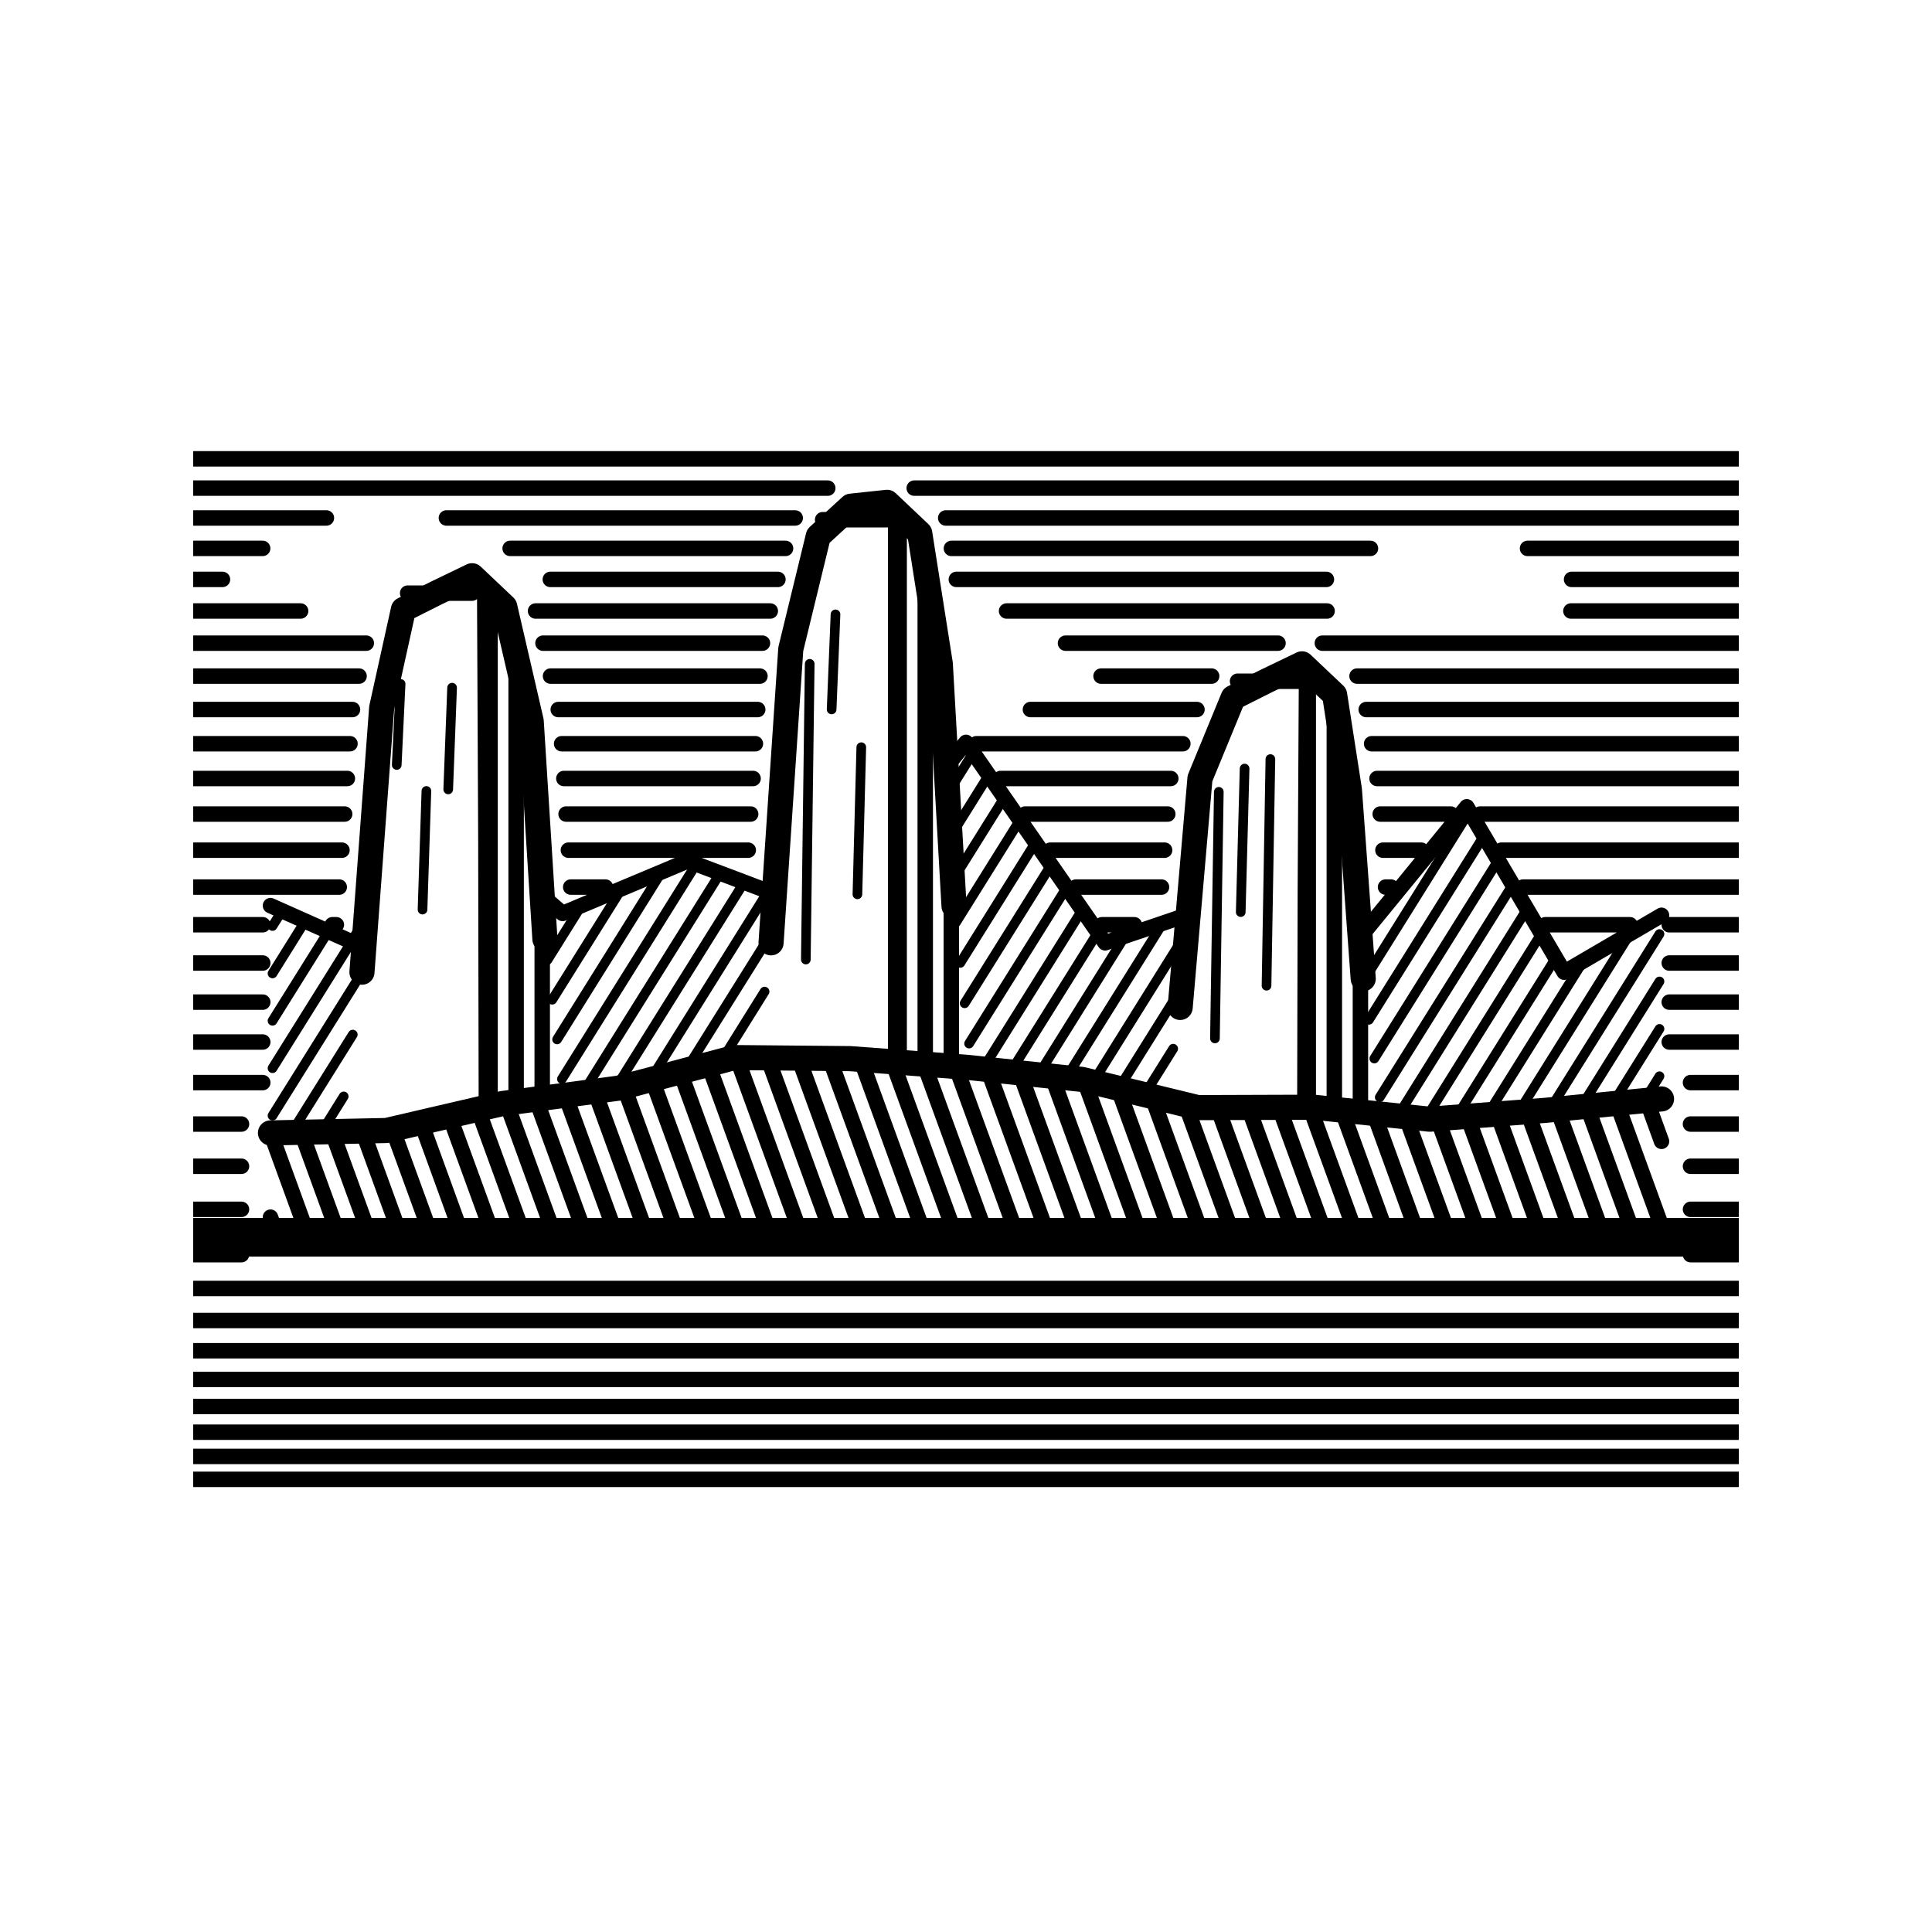
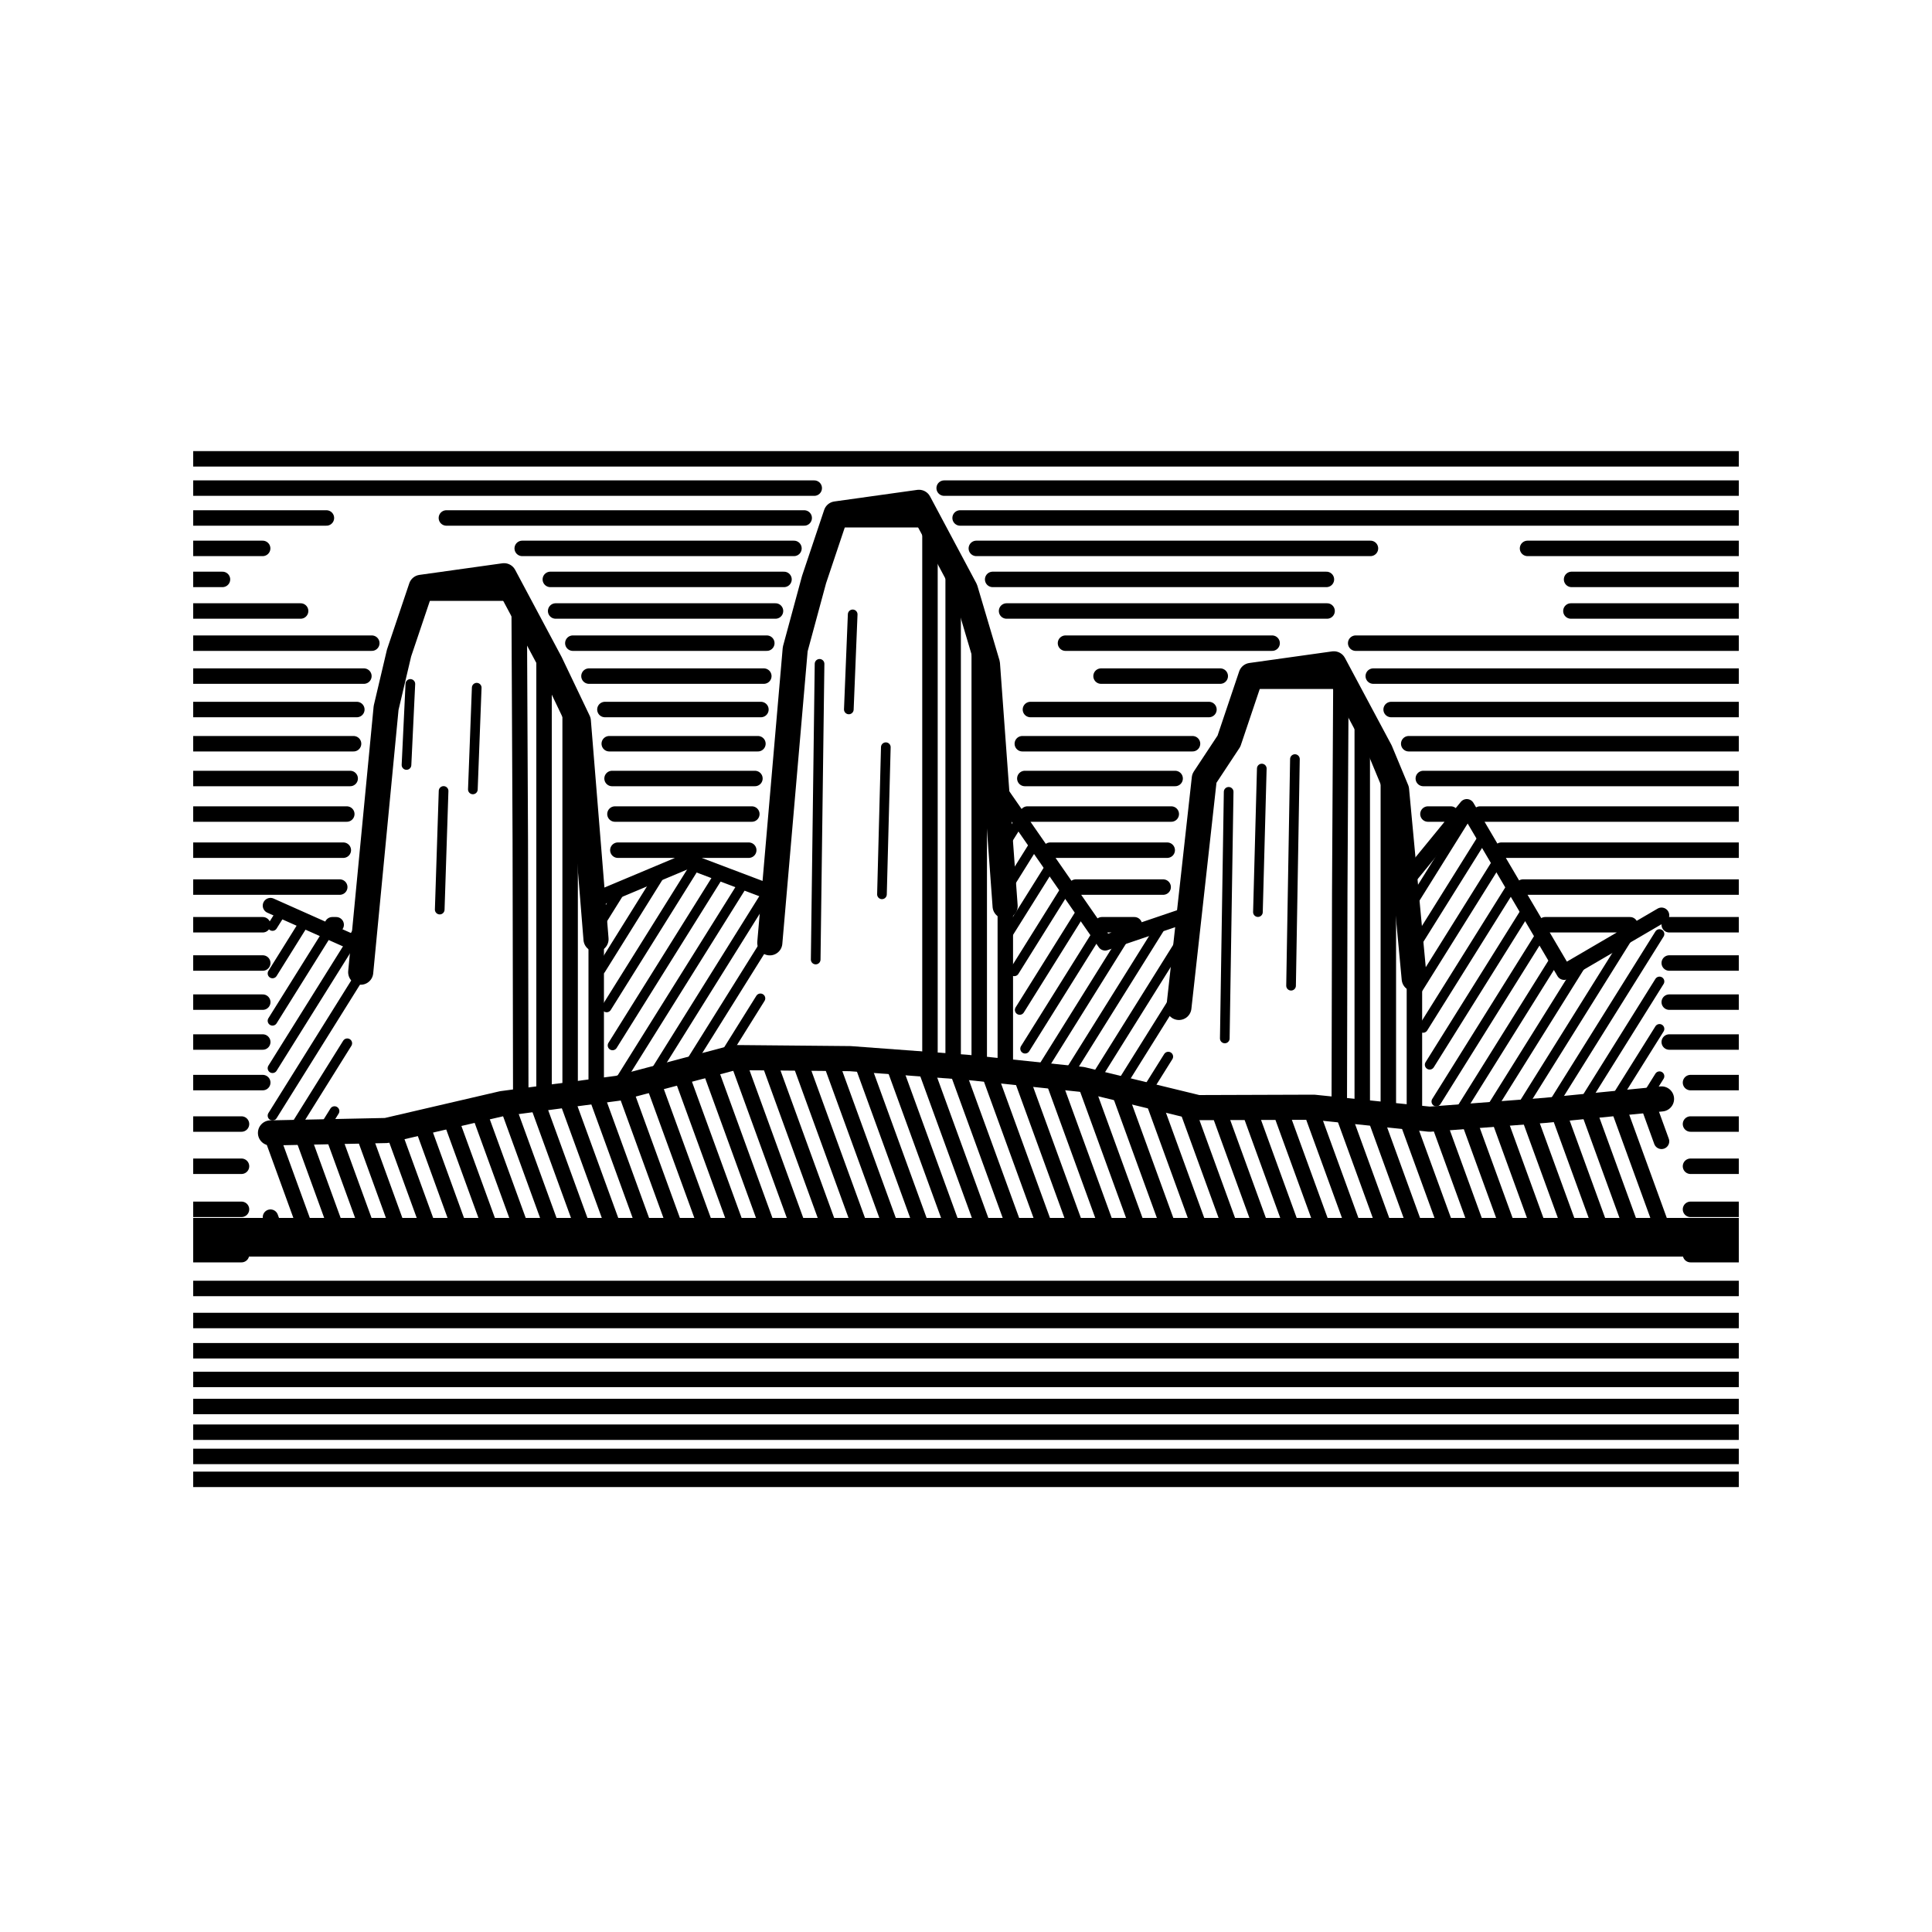
<svg xmlns="http://www.w3.org/2000/svg" viewBox="0 0 200 200">
  <defs>
    <clipPath id="w">
      <path d="M20 46L180 46L180 154L20 154Z" />
    </clipPath>
  </defs>
  <g clip-path="url(#w)" fill="none" stroke="#000" stroke-linecap="round" stroke-linejoin="round">
-     <path d="M28.21 95.86L28.99 94.62M28.21 100.77L31.38 95.69M28.21 105.67L33.78 96.76M28.21 110.58L36.18 97.83M28.21 115.49L37.46 100.69M30.18 117.24L36.52 107.1M33.29 117.17L35.58 113.5M56.28 95.11L56.97 93.99M56.67 99.38L59.98 94.08M57.17 103.49L64.14 92.34M57.67 107.6L68.29 90.59M58.17 111.7L71.86 89.79M60.34 113.14L74.34 90.73M63.68 112.7L76.82 91.67M67.32 111.78L79.3 92.6M70.99 110.8L79.89 96.57M74.67 109.83L79.15 102.65M77.94 109.5L78.34 108.87M98.1 82.14L100.53 78.26M98.36 86.64L102.14 80.58M98.61 91.14L103.75 82.91M98.95 95.51L105.37 85.23M99.41 99.68L106.98 87.56M99.86 103.86L108.6 89.88M100.32 108.03L110.21 92.21M101.74 110.66L111.82 94.53M104.62 110.96L113.44 96.85M107.5 111.26L116.26 97.23M110.38 111.56L120.16 95.91M113.16 112.02L122.84 96.52M115.82 112.66L122.35 102.21M118.48 113.31L121.45 108.56M140.82 97.19L141.14 96.68M141.15 101.57L151.91 84.34M141.71 105.57L153.4 86.87M142.27 109.58L154.89 89.39M142.83 113.59L156.38 91.92M144.7 115.52L157.86 94.45M147.58 115.81L159.35 96.97M150.75 115.65L160.84 99.5M153.97 115.4L163.71 99.81M157.19 115.15L168.54 96.98M160.41 114.9L171.79 96.69M163.68 114.58L171.79 101.6M166.94 114.26L171.79 106.51M170.21 113.94L171.79 111.41M41.47 70.8L41.07 79.19M44.14 81.88L43.74 94.16M46.8 71.19L46.4 81.72M83.82 68.72L83.42 99.33M86.49 63.6L86.09 73.44M89.16 77.35L88.76 92.58M126.17 81.97L125.77 107.5M128.84 79.56L128.44 94.42M131.51 78.58L131.11 102.04" stroke-width="1" />
-     <path d="M20 47.5L180 47.5M20 50.53L85.69 50.53M94.64 50.53L180 50.53M20 53.62L33.79 53.62M46.21 53.62L82.32 53.62M97.9 53.62L180 53.62M20 56.77L27.19 56.77M52.81 56.77L81.32 56.77M98.49 56.77L141.87 56.77M158.13 56.77L180 56.77M20 59.98L23.03 59.98M56.97 59.98L80.53 59.98M99 59.98L137.31 59.98M162.69 59.98L180 59.98M20 63.25L31.12 63.25M55.44 63.25L79.74 63.25M104.2 63.25L137.38 63.25M162.62 63.25L180 63.25M20 66.58L37.92 66.58M56.21 66.58L78.93 66.58M110.3 66.58L132.3 66.58M136.89 66.58L180 66.58M20 69.99L37.17 69.99M56.99 69.99L78.67 69.99M113.98 69.99L125.43 69.99M140.48 69.99L180 69.99M20 73.45L36.49 73.45M57.79 73.45L78.44 73.45M106.67 73.45L123.91 73.45M141.43 73.45L180 73.45M20 76.99L36.23 76.99M58.14 76.99L78.2 76.99M101.07 76.99L122.45 76.99M141.99 76.99L180 76.99M20 80.59L35.96 80.59M58.37 80.59L77.96 80.59M103.57 80.59L121.2 80.59M142.55 80.59L180 80.59M20 84.27L35.68 84.27M58.6 84.27L77.71 84.27M106.12 84.27L120.89 84.27M142.88 84.27L150.19 84.27M153.21 84.27L180 84.27M20 88.01L35.4 88.01M58.84 88.01L77.46 88.01M108.72 88.01L120.56 88.01M143.16 88.01L147.13 88.01M155.42 88.01L180 88.01M20 91.83L35.12 91.83M59.08 91.83L62.68 91.83M111.37 91.83L120.24 91.83M143.43 91.83L144 91.83M157.66 91.83L180 91.83M20 95.73L27.2 95.73M34.4 95.73L34.82 95.73M114.07 95.73L117.43 95.73M159.96 95.73L168.74 95.73M172.8 95.73L180 95.73M20 99.69L27.2 99.69M172.8 99.69L180 99.69M20 103.74L27.2 103.74M172.8 103.74L180 103.74M20 107.87L27.2 107.87M172.8 107.87L180 107.87M20 112.07L27.2 112.07M175 112.07L180 112.07M20 116.36L25 116.36M175 116.36L180 116.36M20 120.73L25 120.73M175 120.73L180 120.73M20 125.19L25 125.19M175 125.19L180 125.19M20 129.88L25 129.88M175 129.88L180 129.88M20 133.38L180 133.38M20 136.7L180 136.7M20 139.83L180 139.83M20 142.8L180 142.8M20 145.6L180 145.6M20 148.26L180 148.26M20 150.77L180 150.77M20 153.14L180 153.14M28 93.75L36.64 97.6L37.84 95.63M56.13 92.74L58.24 94.56L71.2 89.12L80.16 92.51M97.95 79.38L100 76.85L114.4 97.6L123 94.68M140.8 97.01L151.84 83.52L161.92 100.64L172 94.75M56.13 93.34L56.13 113.69M53.43 68.49L53.43 114.05M50.73 62.52L50.73 114.53M50.18 61.6L50.3 86.96L50.35 114.62M42.2 61.4L48.87 61.4M98.48 89.42L98.48 110.36M95.78 59.44L95.78 110.16M93.08 54.78L93.08 109.96M92.72 54L92.72 82.4L92.72 109.94M85.16 53.8L91.83 53.8M140.83 98.04L140.83 115.12M138.13 72.51L138.13 114.84M135.43 71.4L135.43 114.63M135.25 70.72L135.13 92.43L135.08 114.63M128.11 70.52L134.78 70.52M170.46 113.91L172 118.15M167.38 114.22L172 126.92M164.29 114.52L169.2 128M161.21 114.82L166.01 128M158.11 115.08L162.82 128M155.01 115.32L159.62 128M151.9 115.56L156.43 128M148.8 115.8L153.24 128M145.53 115.6L150.05 128M142.22 115.26L146.85 128M138.9 114.92L143.66 128M135.6 114.63L140.47 128M132.41 114.63L137.28 128M129.22 114.64L134.08 128M126.03 114.65L130.89 128M122.73 114.35L127.7 128M119.23 113.49L124.51 128M115.72 112.64L121.31 128M112.22 111.79L118.12 128M108.89 111.41L114.93 128M105.57 111.06L111.74 128M102.25 110.71L108.54 128M98.94 110.4L105.35 128M95.66 110.16L102.16 128M92.38 109.91L98.97 128M89.1 109.67L95.77 128M85.87 109.57L92.58 128M82.67 109.54L89.39 128M79.47 109.51L86.2 128M76.26 109.48L83 128M73.33 110.19L79.81 128M70.41 110.96L76.62 128M67.5 111.73L73.43 128M64.59 112.5L70.23 128M61.57 112.97L67.04 128M58.52 113.38L63.85 128M55.48 113.78L60.66 128M52.43 114.18L57.46 128M49.47 114.82L54.27 128M46.53 115.51L51.08 128M43.59 116.19L47.88 128M40.64 116.88L44.69 128M37.53 117.08L41.5 128M34.36 117.15L38.31 128M31.19 117.22L35.11 128M28.02 117.28L31.92 128M28 126L28.73 128" stroke-width="1.6" />
-     <path d="M37.47 100.64L39.51 73.28L41.76 63.1L45.14 61.4L48.87 59.6L52.25 62.8L54.99 74.65L56.41 97.22M79.82 97.6L81.86 67.2L84.71 55.5L88.09 52.4L91.83 52L95.21 55.2L97.34 68.72L98.76 93.8M122.17 104.29L124.22 80.58L127.66 72.22L131.04 70.52L134.78 68.72L138.16 71.92L139.69 81.76L141.12 101.32M28 117.28L40 117.03L52 114.24L64 112.65L76 109.48L88 109.59L100 110.48L112 111.74L124 114.66L136 114.62L148 115.86L160 114.94L172 113.76" stroke-width="2.6" />
+     <path d="M28.21 95.86L28.99 94.62M28.21 100.77L31.38 95.69M28.21 105.67L33.78 96.76M28.21 110.58L36.18 97.83M28.21 115.49L37.27 100.98M30.18 117.24L35.95 108M33.29 117.17L34.63 115.02M61.63 96.36L64.14 92.34M62.19 100.37L68.29 90.59M62.8 104.29L71.86 89.79M63.41 108.22L74.34 90.73M64.02 112.14L76.82 91.67M67.32 111.78L79.3 92.6M70.99 110.8L79.76 96.77M74.67 109.83L78.72 103.35M103.31 83.63L103.75 82.91M103.63 88.02L105.37 85.23M103.95 92.41L106.98 87.56M104.43 96.54L108.6 89.88M105 100.55L110.21 92.21M105.56 104.55L111.82 94.53M106.12 108.56L113.44 96.85M107.5 111.26L116.26 97.23M110.38 111.56L120.16 95.91M113.16 112.02L122.92 96.4M115.82 112.66L122.26 102.36M118.48 113.31L120.94 109.38M145.74 94.22L151.91 84.34M146.14 98.49L153.4 86.87M146.63 102.61L154.89 89.39M147.32 106.41L156.38 91.92M148 110.22L157.86 94.45M148.69 114.03L159.35 96.97M150.75 115.65L160.84 99.5M153.97 115.4L163.71 99.81M157.19 115.15L168.54 96.98M160.41 114.9L171.79 96.69M163.68 114.58L171.79 101.6M166.94 114.26L171.79 106.51M170.21 113.94L171.79 111.41M42.48 70.8L42.08 79.19M45.92 81.88L45.52 94.16M49.35 71.19L48.95 81.72M84.84 68.72L84.44 99.33M88.27 63.6L87.87 73.44M91.7 77.35L91.3 92.58M127.19 81.97L126.79 107.5M130.62 79.56L130.22 94.42M134.05 78.58L133.65 102.04" stroke-width="1" />
+     <path d="M20 47.5L180 47.5M20 50.53L84.29 50.53M97.74 50.53L180 50.53M20 53.62L33.79 53.62M46.21 53.62L83.25 53.62M99.39 53.62L180 53.62M20 56.77L27.19 56.77M54.06 56.77L82.19 56.77M101.07 56.77L141.87 56.77M158.13 56.77L180 56.77M20 59.98L23.03 59.98M56.97 59.98L81.16 59.98M102.76 59.98L137.31 59.98M162.69 59.98L180 59.98M20 63.25L31.12 63.25M57.52 63.25L80.28 63.25M104.2 63.25L137.38 63.25M162.62 63.25L180 63.25M20 66.58L38.49 66.58M59.3 66.58L79.38 66.58M110.3 66.58L131.69 66.58M140.34 66.58L180 66.58M20 69.99L37.67 69.99M60.97 69.99L79.07 69.99M113.98 69.99L126.32 69.99M142.16 69.99L180 69.99M20 73.45L36.94 73.45M62.62 73.45L78.77 73.45M106.67 73.45L125.15 73.45M144.01 73.45L180 73.45M20 76.99L36.6 76.99M63.07 76.99L78.46 76.99M105.83 76.99L123.45 76.99M145.83 76.99L180 76.99M20 80.59L36.25 80.59M63.36 80.59L78.15 80.59M106.09 80.59L121.65 80.59M147.34 80.59L180 80.59M20 84.27L35.9 84.27M63.66 84.27L77.83 84.27M106.36 84.27L121.25 84.27M147.82 84.27L150.19 84.27M153.21 84.27L180 84.27M20 88.01L35.54 88.01M63.96 88.01L77.51 88.01M108.72 88.01L120.83 88.01M155.42 88.01L180 88.01M20 91.83L35.17 91.83M111.37 91.83L120.41 91.83M157.66 91.83L180 91.83M20 95.73L27.2 95.73M34.4 95.73L34.8 95.73M114.07 95.73L117.43 95.73M159.96 95.73L168.74 95.73M172.8 95.73L180 95.73M20 99.69L27.2 99.69M172.8 99.69L180 99.69M20 103.74L27.2 103.74M172.8 103.74L180 103.74M20 107.87L27.2 107.87M172.8 107.87L180 107.87M20 112.07L27.2 112.07M175 112.07L180 112.07M20 116.36L25 116.36M175 116.36L180 116.36M20 120.73L25 120.73M175 120.73L180 120.73M20 125.19L25 125.19M175 125.19L180 125.19M20 129.88L25 129.88M175 129.88L180 129.88M20 133.38L180 133.38M20 136.7L180 136.7M20 139.83L180 139.83M20 142.8L180 142.8M20 145.6L180 145.6M20 148.26L180 148.26M20 150.77L180 150.77M20 153.14L180 153.14M28 93.75L36.64 97.6L37.82 95.67M61.37 93.25L71.2 89.12L80.13 92.5M103.14 81.38L114.4 97.6L123.12 94.64M145.47 91.31L151.84 83.52L161.92 100.64L172 94.75M61.72 98.2L61.72 112.96M59.02 73.47L59.02 113.31M56.32 67.77L56.32 113.67M53.74 61.6L53.86 86.96L53.91 113.98M43.6 61.4L52.18 61.4M104.07 94.83L104.07 110.9M101.37 66.46L101.37 110.62M98.67 59.19L98.67 110.38M96.27 54L96.27 82.4L96.27 110.2M86.55 53.8L95.13 53.8M146.42 102.23L146.42 115.69M143.72 80.33L143.72 115.42M141.02 75.13L141.02 115.14M138.81 70.72L138.69 92.43L138.64 114.89M129.51 70.52L138.08 70.52M170.46 113.91L172 118.15M167.38 114.22L172 126.92M164.29 114.52L169.2 128M161.21 114.82L166.01 128M158.11 115.08L162.82 128M155.01 115.32L159.62 128M151.9 115.56L156.43 128M148.8 115.8L153.24 128M145.53 115.6L150.05 128M142.22 115.26L146.85 128M138.9 114.92L143.66 128M135.6 114.63L140.47 128M132.41 114.63L137.28 128M129.22 114.64L134.08 128M126.03 114.65L130.89 128M122.73 114.35L127.7 128M119.23 113.49L124.51 128M115.72 112.64L121.31 128M112.22 111.79L118.12 128M108.89 111.41L114.93 128M105.57 111.06L111.74 128M102.25 110.71L108.54 128M98.94 110.4L105.35 128M95.66 110.16L102.16 128M92.38 109.91L98.97 128M89.1 109.67L95.77 128M85.87 109.57L92.58 128M82.67 109.54L89.39 128M79.47 109.51L86.2 128M76.26 109.48L83 128M73.33 110.19L79.81 128M70.41 110.96L76.62 128M67.5 111.73L73.43 128M64.59 112.5L70.23 128M61.57 112.97L67.04 128M58.52 113.38L63.85 128M55.48 113.78L60.66 128M52.43 114.18L57.46 128M49.47 114.82L54.27 128M46.53 115.51L51.08 128M43.59 116.19L47.88 128M40.64 116.88L44.69 128M37.53 117.08L41.5 128M34.36 117.15L38.31 128M31.19 117.22L35.11 128M28.02 117.28L31.92 128M28 126L28.73 128" stroke-width="1.6" />
+     <path d="M37.34 100.64L39.97 73.28L41.31 67.6L43.6 60.8L52.18 59.6L56.98 68.6L59.87 74.65L61.7 97.22M79.69 97.6L82.32 67.2L84.27 60L86.55 53.2L95.13 52L99.93 61L102.22 68.72L104.05 93.8M122.04 104.29L124.67 80.58L127.22 76.72L129.51 69.92L138.08 68.72L142.89 77.72L144.57 81.76L146.4 101.32M28 117.28L40 117.03L52 114.24L64 112.65L76 109.48L88 109.59L100 110.48L112 111.74L124 114.66L136 114.62L148 115.86L160 114.94L172 113.76" stroke-width="2.6" />
    <path d="M20 128.08L180 128.08" stroke-width="4" />
  </g>
</svg>
